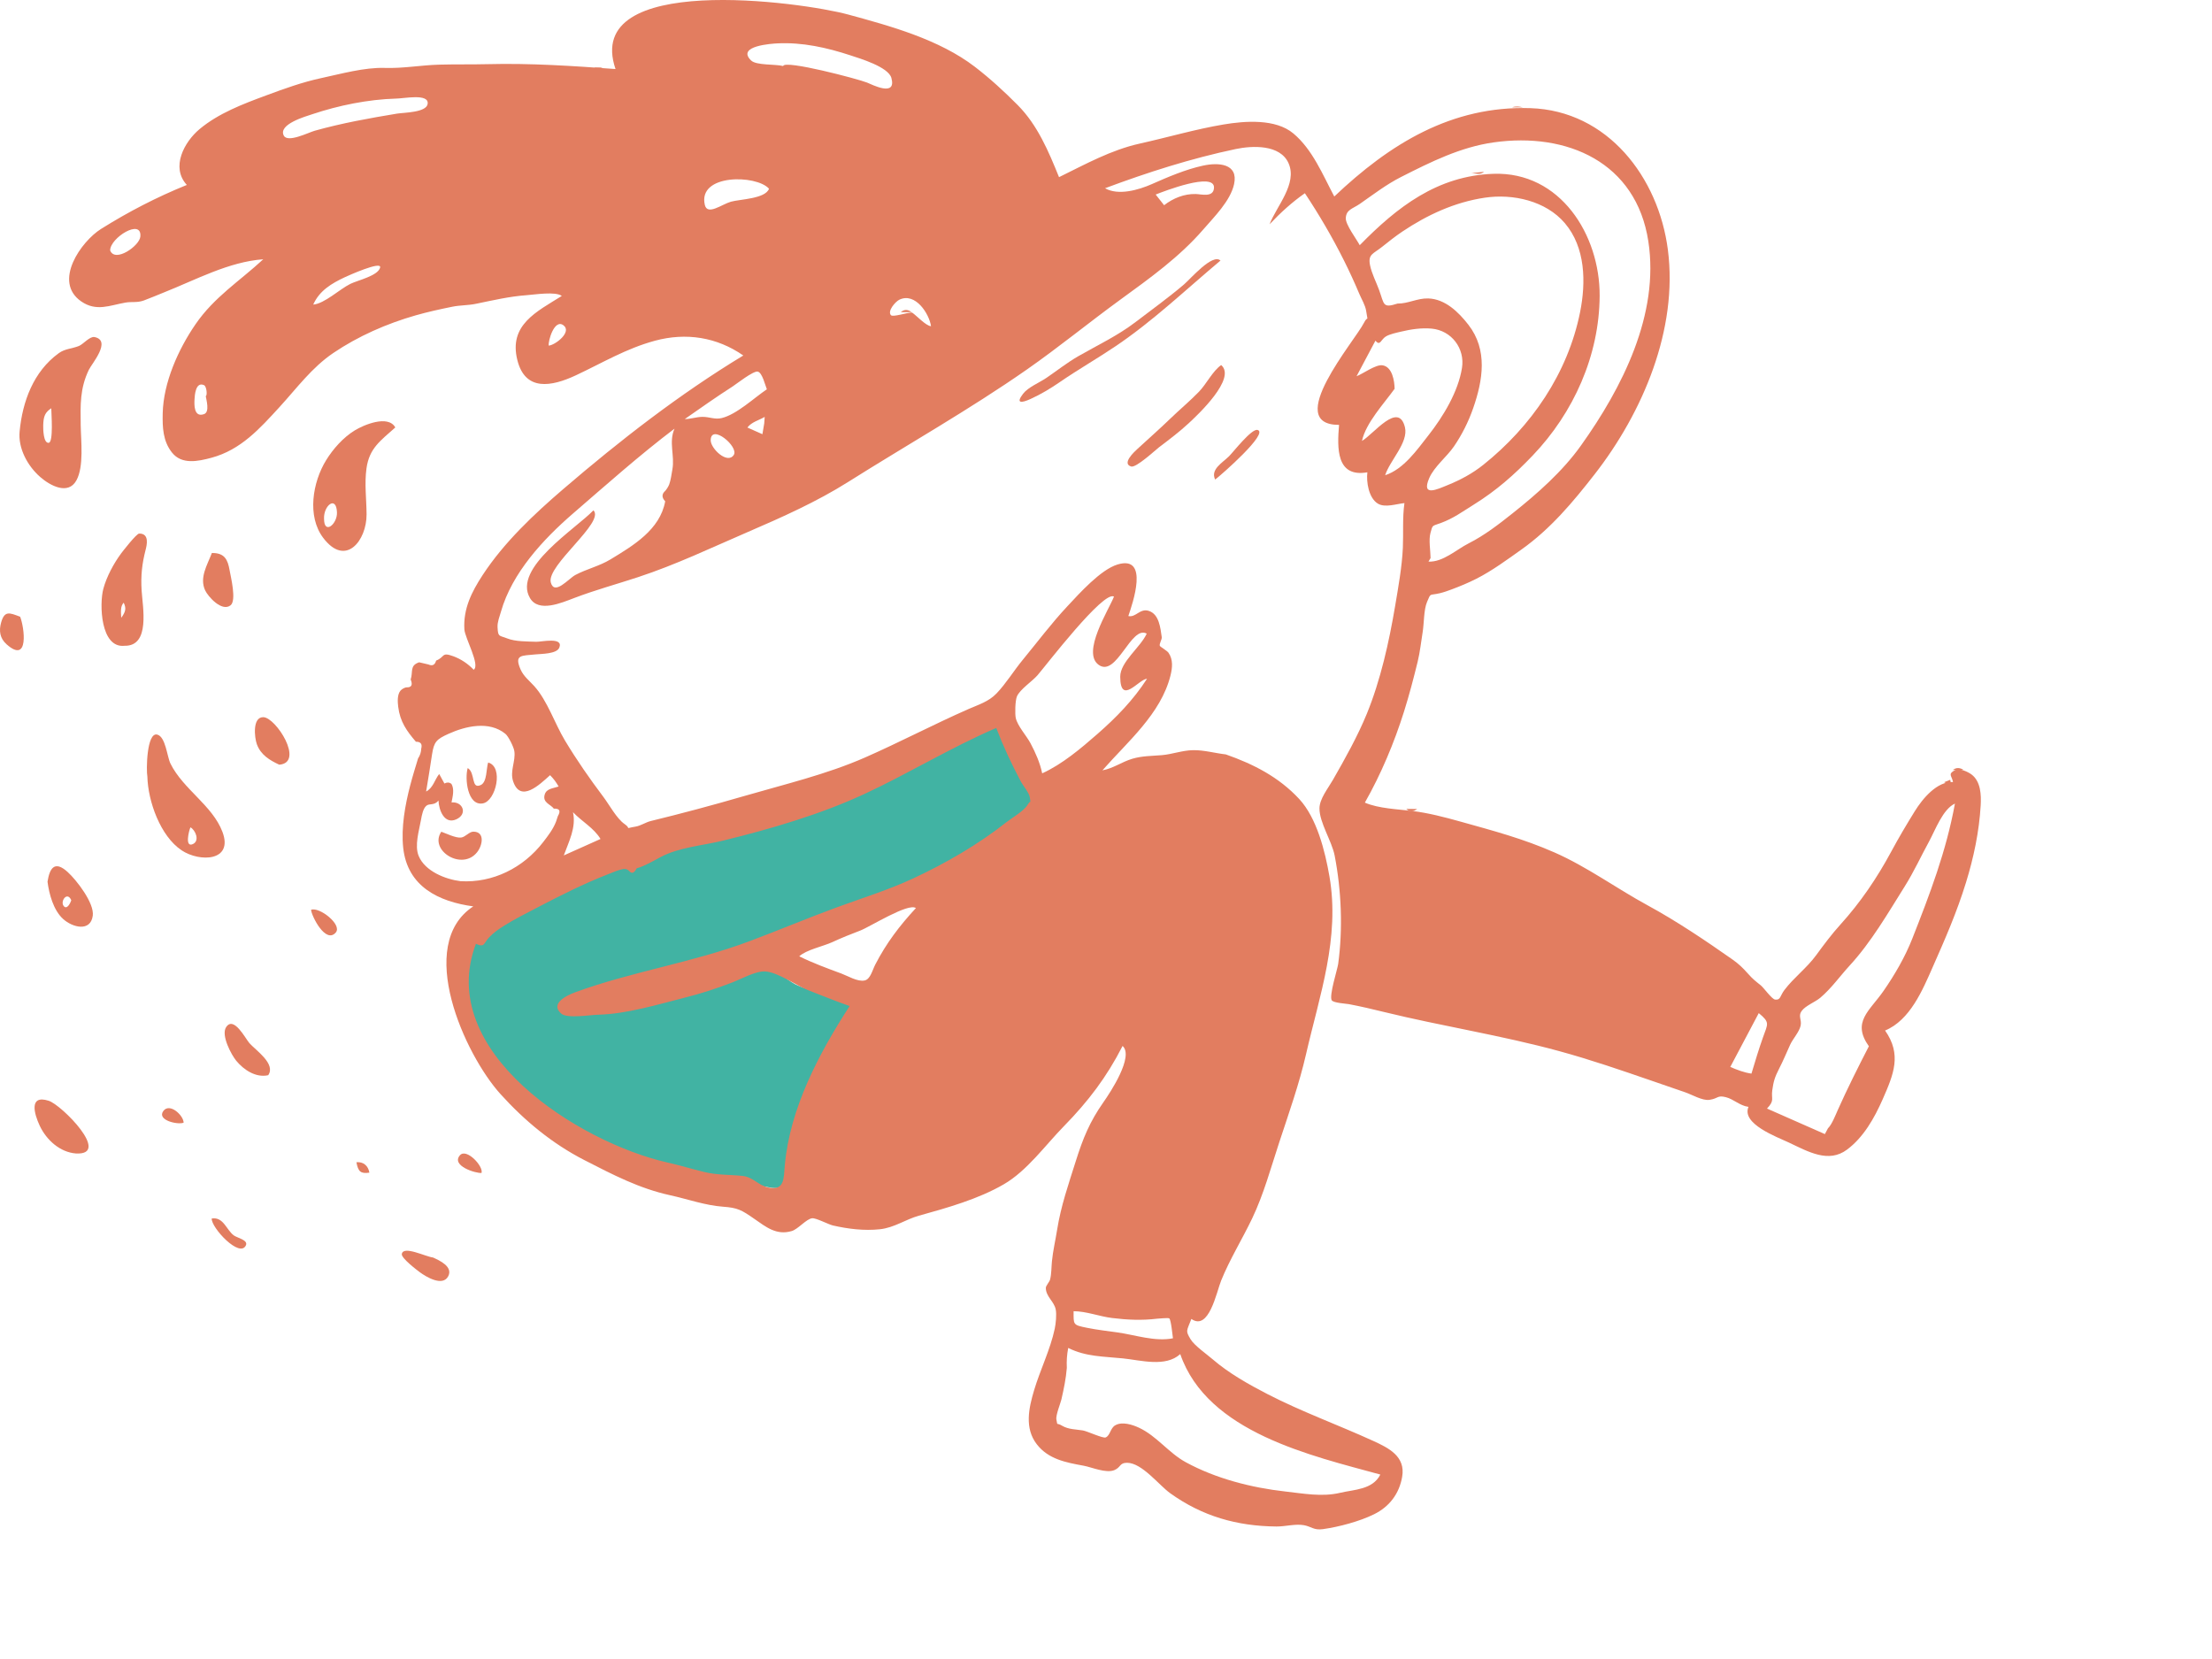
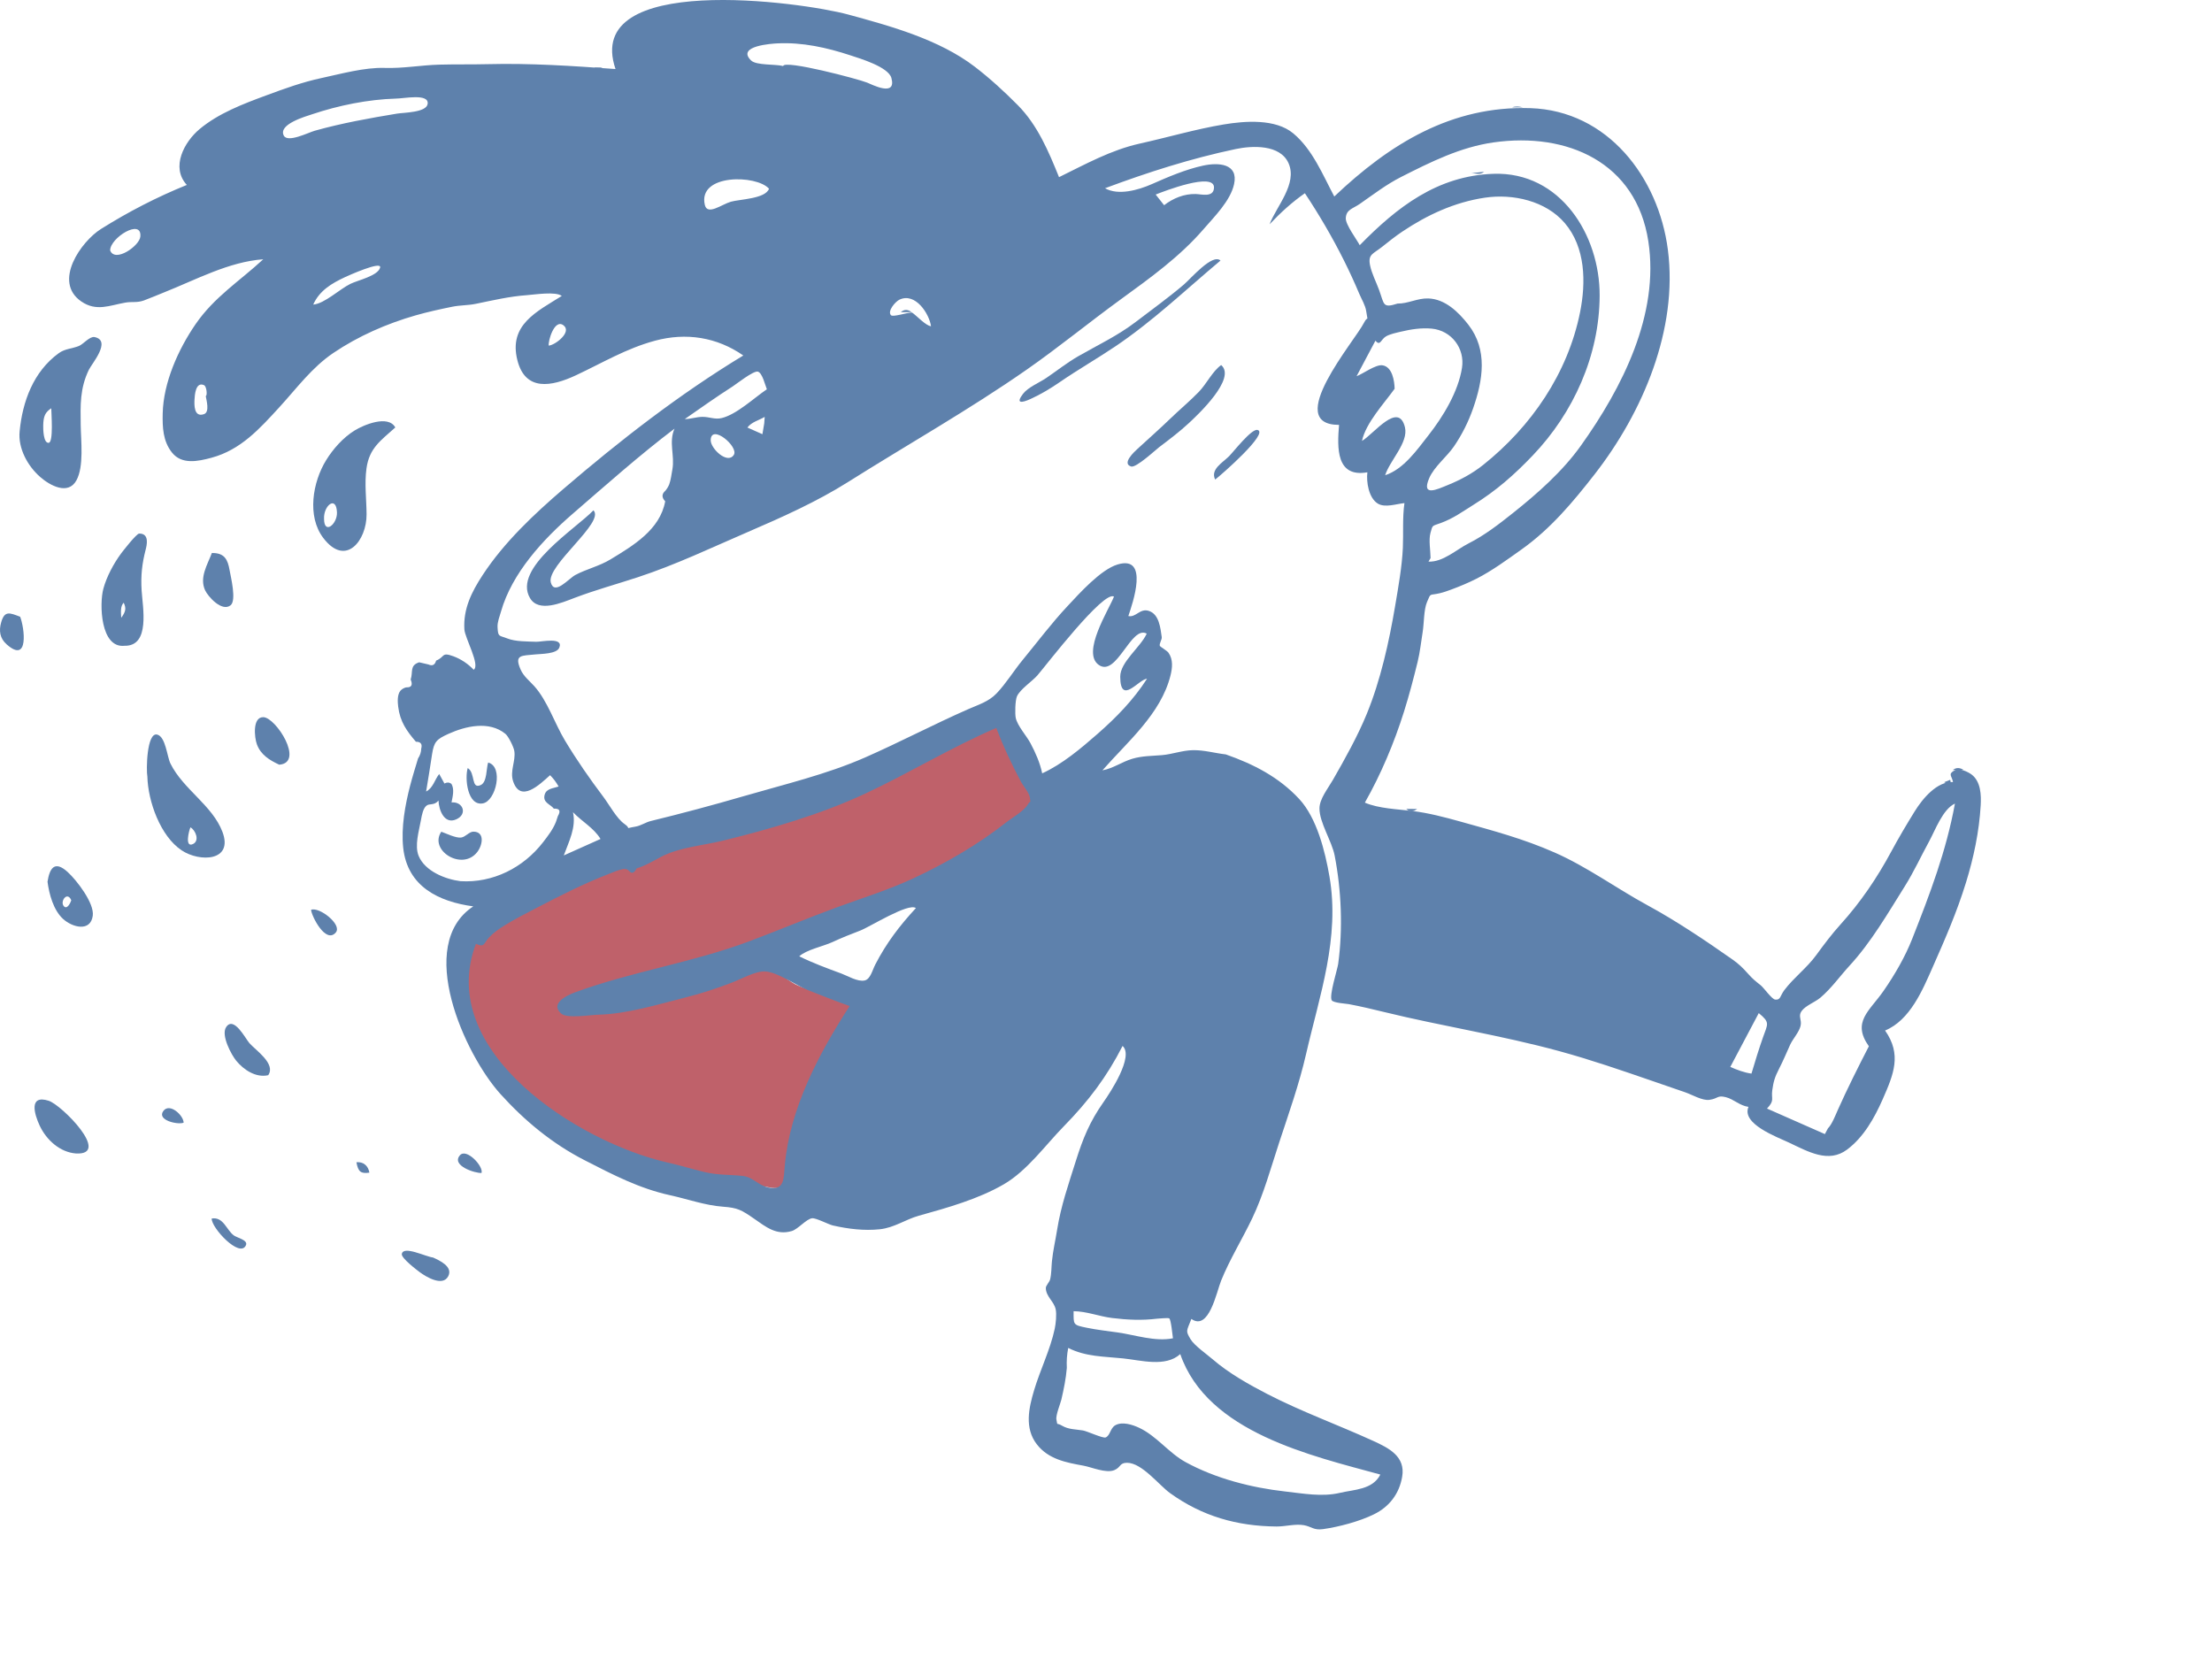
<svg xmlns="http://www.w3.org/2000/svg" viewBox="0 0 1024 768" version="1.1">
  <g stroke="none" stroke-width="1" fill="#FFFFFF00" fill-rule="evenodd">
    <g transform="translate(-54, -30)">
      <rect x="0" y="0" width="1024" height="768" />
-       <path d="M285.204,455.106 C289.873,451.924 299.42,440.534 304.422,437.902 C315.545,432.049 365.097,420.543 366.708,419.863 C369.162,418.828 385.103,415.21 394.391,412.925 C416.2,407.557 494.356,372.889 514.956,364 C517.586,370.92 539.296,401.468 535.572,404.599 C523.31,414.906 501.331,427.74 487.127,435.126 C475.639,441.1 463.471,446.044 451.187,450.08 C437.24,454.664 427.668,459.578 413.768,464.266 C400.093,468.879 416.436,483.306 423.459,486.287 C431.336,489.631 443.537,491.328 451.586,494.226 C437.415,516.251 425.514,542.982 423.133,569.365 C422.56,575.714 417.72,581.535 409.847,579.634 C405.785,578.653 368.301,573.661 362.189,572.267 C321.386,562.962 248.137,514.233 267,464.266 C271.321,466.262 281.187,457.844 285.204,455.106 Z" fill="#41b3a3" />
-       <g transform="translate(54, 30)" fill="#E27d60">
+       <path d="M285.204,455.106 C289.873,451.924 299.42,440.534 304.422,437.902 C315.545,432.049 365.097,420.543 366.708,419.863 C369.162,418.828 385.103,415.21 394.391,412.925 C416.2,407.557 494.356,372.889 514.956,364 C517.586,370.92 539.296,401.468 535.572,404.599 C523.31,414.906 501.331,427.74 487.127,435.126 C475.639,441.1 463.471,446.044 451.187,450.08 C437.24,454.664 427.668,459.578 413.768,464.266 C400.093,468.879 416.436,483.306 423.459,486.287 C431.336,489.631 443.537,491.328 451.586,494.226 C437.415,516.251 425.514,542.982 423.133,569.365 C422.56,575.714 417.72,581.535 409.847,579.634 C405.785,578.653 368.301,573.661 362.189,572.267 C321.386,562.962 248.137,514.233 267,464.266 C271.321,466.262 281.187,457.844 285.204,455.106 Z" fill="#BF616A" />
+       <g transform="translate(54, 30)" fill="#5E81AC">
        <path d="M254.031,160 C257.079,159.743 264.961,153.654 260.825,150.574 C256.653,147.467 253.655,157.88 254.031,160 M95.245,183.353 C96.042,183.212 95.694,178.852 94.44,178.295 C90.48,176.537 90.146,183.144 90.049,184.912 C89.929,187.143 89.649,193.428 94.464,191.705 C97.197,190.727 95.501,185.025 95.245,183.353 M329,203.723 C328.893,207.615 336.756,215.099 339.687,210.61 C342.153,206.838 329.202,195.975 329,203.723 M51,115.944 C53.278,121.756 64.545,113.835 64.964,109.573 C65.823,100.843 50.882,110.136 51,115.944 M144.999,141 C150.246,140.569 157.15,133.898 162.21,131.406 C165.634,129.72 174.951,127.71 175.964,123.881 C176.846,120.554 161.038,127.675 159.688,128.308 C153.487,131.213 147.896,134.525 144.999,141 M538.897,95 C543.079,91.766 548.163,89.68 553.524,89.817 C556.201,89.885 561.786,91.56 561.996,86.93 C562.338,79.402 538.694,88.583 534.999,90.06 C536.299,91.708 537.598,93.354 538.897,95 M277.999,388.387 C274.931,383.292 269.413,380.346 265.263,376 C266.784,383.137 263.355,389.485 260.999,396 C266.667,393.462 272.332,390.925 277.999,388.387 M810.805,497 C812.496,491.341 814.189,485.714 816.166,480.142 C818.378,473.902 819.478,473.363 814.183,469 C809.789,477.305 805.394,485.611 800.999,493.918 C804.128,495.248 807.393,496.542 810.805,497 M355.999,87.365 C350.181,80.807 322.913,80.395 326.287,94.869 C327.465,99.923 334.169,94.554 338.368,93.376 C342.536,92.206 354.338,92.051 355.999,87.365 M354.999,180.215 C354.294,178.541 352.886,172.5 350.796,172.024 C348.76,171.56 340.726,177.896 339.216,178.863 C331.683,183.69 324.34,188.883 316.999,194 C319.81,194 322.362,192.999 325.156,192.978 C328.476,192.949 330.857,194.313 334.094,193.535 C341.049,191.865 349.121,184.158 354.999,180.215 M362.536,30.57 C363.189,27.57 397.281,36.575 401.378,38.224 C403.61,39.121 415.128,45.108 412.653,36.085 C411.244,30.946 397.935,27.028 393.67,25.619 C382.827,22.04 371.395,19.495 359.85,20.085 C357.608,20.199 340.629,21.179 347.719,28.003 C350.162,30.354 358.919,29.613 362.536,30.57 M369.999,442.713 C376.351,445.838 382.836,448.228 389.475,450.672 C392.424,451.757 397.019,454.6 400.272,453.886 C402.937,453.3 403.791,449.242 405.191,446.526 C410.309,436.588 416.421,428.571 423.999,420.377 C420.481,417.811 402.618,429.131 398.198,430.802 C393.773,432.475 389.599,434.16 385.268,436.159 C381.191,438.041 373.146,439.724 369.999,442.713 M482.463,358 C491.72,353.811 500.494,346.383 508.086,339.732 C516.803,332.096 524.618,324.093 530.999,314.211 C527.159,314.407 518.681,326.759 518.586,313.311 C518.537,306.451 527.938,299.694 530.856,293.331 C523.598,289.233 516.945,313.719 508.617,307.784 C500.594,302.065 513.253,282.402 515.692,276.198 C510.986,273.067 484.174,308.113 480.293,312.597 C477.866,315.404 472.126,319.141 470.756,322.415 C469.94,324.365 469.823,330.55 470.218,332.343 C471.039,336.092 475.198,340.582 477.05,344.073 C479.394,348.493 481.435,353.086 482.463,358 M865.155,484.352 C857.15,473.053 865.418,468.125 871.928,458.747 C877.134,451.245 881.923,442.976 885.223,434.598 C893.476,413.645 900.923,394.165 904.999,372 C899.39,374.561 895.883,384.306 893.077,389.441 C889.303,396.345 885.984,403.591 881.79,410.28 C873.942,422.796 866.237,436.148 856.254,446.997 C851.731,451.914 847.902,457.445 842.683,461.875 C840.299,463.899 835.738,465.56 833.981,468.091 C832.323,470.48 834.178,472.007 833.548,474.861 C832.902,477.789 829.94,480.911 828.669,483.73 C827,487.433 825.445,491.145 823.582,494.766 C821.55,498.715 820.995,500.78 820.447,504.639 C819.848,508.859 821.684,509.297 817.999,513.185 C824.677,516.13 831.355,519.074 838.032,522.018 C840.285,523.013 842.539,524.006 844.793,525 C845.268,524.109 845.743,523.219 846.218,522.329 C848.053,520.546 849.741,516.151 850.79,513.796 C855.178,503.972 860.133,494.109 865.155,484.352 M220.32,436.919 C201.359,486.838 267.988,528.87 309.003,538.166 C314.684,539.453 320.228,541.138 325.883,542.521 C332.049,544.028 337.524,543.728 343.679,544.359 C348.575,544.86 350.909,548.644 355.523,549.686 C363.233,551.428 362.762,545.633 363.314,539.425 C365.655,513.1 379.09,487.701 393.309,465.735 C386.814,463.411 380.378,460.875 373.966,458.331 C368.479,456.153 360.078,450.031 354.179,449.707 C349.817,449.469 343.169,453.194 338.932,454.829 C331.876,457.552 324.799,459.871 317.445,461.728 C304.585,464.975 290.275,469.401 276.968,469.736 C273.131,469.833 262.607,471.62 259.847,469.249 C254.583,464.728 261.889,460.96 266.296,459.346 C292.561,449.728 320.448,445.639 346.787,435.778 C360.341,430.703 373.755,425.036 387.394,420.036 C399.151,415.727 411.465,411.912 422.827,406.611 C437.832,399.613 452.901,390.895 465.894,380.624 C468.495,378.569 473.944,375.516 475.726,372.538 C477.296,369.916 477.1,372.531 476.774,369.352 C476.54,367.069 473.746,363.974 472.597,361.817 C468.315,353.774 464.445,345.512 461.192,337 C440.466,345.89 420.748,357.99 400.327,367.49 C379.773,377.053 356.588,383.799 334.599,389.179 C325.24,391.469 314.481,392.193 305.898,396.718 C302.251,398.64 298.646,400.864 294.74,401.976 C293.586,404.189 292.451,404.623 291.332,403.277 C290.631,402.49 289.725,402.158 288.613,402.28 C286.224,402.684 283.787,403.813 281.553,404.68 C270.244,409.064 259.415,414.554 248.679,420.156 C243.59,422.809 238.37,425.423 233.5,428.454 C230.89,430.079 228.551,431.717 226.415,433.948 C223.854,436.623 224.464,438.822 220.32,436.919 M646.979,140.53 C651.771,140.608 656.138,138.012 661.135,138.157 C668.992,138.384 675.212,144.476 679.772,150.351 C688.796,161.975 686.495,175.998 681.962,189.007 C679.793,195.224 676.815,201.192 673.095,206.634 C669.801,211.452 663.912,216.009 661.613,221.373 C657.822,230.22 665.471,226.458 670.155,224.569 C676.043,222.191 681.564,219.236 686.562,215.255 C708.839,197.513 725.785,172.852 731.462,144.53 C734.231,130.712 734.018,114.558 724.392,103.28 C715.592,92.967 700.401,89.598 687.415,91.51 C673.378,93.578 660.656,99.524 649.226,107.177 C645.906,109.401 642.866,111.829 639.749,114.316 C635.659,117.579 633.208,117.664 634.232,122.778 C634.992,126.58 637.062,130.52 638.396,134.168 C640.894,141.001 639.983,142.769 646.979,140.53 M662.256,258.331 L661.286,259.988 C667.97,260.306 674.195,254.41 679.89,251.532 C687.288,247.791 693.857,242.688 700.34,237.535 C711.772,228.446 723.354,218.203 731.863,206.271 C750.94,179.524 768.268,145.613 763.062,111.701 C757.452,75.152 725.484,61.083 691.421,65.921 C676.07,68.101 662.365,74.955 648.627,81.913 C641.702,85.42 635.858,89.971 629.514,94.375 C626.222,96.662 623.218,96.959 623.003,100.957 C622.841,103.97 628.05,110.784 629.458,113.514 C646.707,95.918 665.296,81.361 691.345,80.461 C722.335,79.391 740.66,108.775 740.524,136.913 C740.391,164.508 728.489,191.052 709.516,210.884 C700.894,219.897 692.673,227.129 682.085,233.707 C676.807,236.986 672.914,239.93 667.013,242.107 C662.839,243.648 663.274,242.836 662.209,246.7 C661.304,249.979 662.228,254.926 662.256,258.331 M493.865,633.241 C493.462,638.214 492.451,643.11 491.326,647.96 C490.922,649.702 488.647,655.201 489.046,657.159 C489.705,660.396 488.828,658.315 491.664,660.003 C494.622,661.766 498.066,661.66 501.305,662.195 C503.304,662.526 510.629,665.973 511.861,665.429 C514.015,664.477 513.947,661.121 516.31,659.791 C519.53,657.977 524.275,659.531 527.312,660.95 C535.433,664.737 541.012,672.578 548.869,676.871 C562.823,684.491 579.381,688.71 594.948,690.451 C603.382,691.394 612.012,693.049 620.341,691.073 C626.903,689.516 635.432,689.659 638.999,682.618 C607.298,673.9 558.912,663.231 546.378,626.851 C539.564,633.029 528.177,629.702 519.943,628.849 C510.884,627.911 502.789,628.129 494.504,624 C493.898,627.246 493.713,629.94 493.865,633.241 M213.184,407.923 C228.107,408.824 242.255,401.762 251.438,389.847 C253.699,386.912 256.017,383.917 257.374,380.44 C257.669,379.559 257.962,378.677 258.256,377.796 C259.681,375.363 259.057,374.215 256.386,374.352 C254.881,372.288 251.065,371.594 252.151,367.853 C252.968,365.031 255.985,364.985 258.607,364.097 C257.301,361.903 256.52,360.802 254.651,358.851 C249.794,363.22 240.979,371.796 237.566,361.758 C235.926,356.939 238.812,352.333 238.097,347.685 C237.803,345.762 235.366,340.851 233.953,339.702 C226.43,333.577 215.595,336.112 207.613,339.717 C202.112,342.202 200.928,343.368 200.031,349.064 C199.12,354.856 198.274,360.646 197.263,366.421 C200.564,364.701 201.165,360.985 203.318,358.309 C204.124,359.777 204.931,361.247 205.74,362.715 C206.876,362.078 207.937,362.111 208.921,362.817 C210.514,365.266 209.512,368.898 209.022,371.465 C214.334,370.97 216.579,376.896 211.224,379.296 C205.677,381.782 203.175,375.004 202.987,370.614 C200.917,373.086 198.791,371.763 197.348,373.033 C195.907,374.303 195.339,376.95 194.826,379.849 C193.983,384.612 191.826,391.484 193.822,396.262 C196.785,403.359 206.232,407.052 213.184,407.923 M645.61,179.975 C640.673,186.842 632.254,195.831 630.493,204.127 C635.932,200.936 647.431,185.579 650.393,197.812 C652.094,204.834 643.372,213.201 641.229,220 C649.806,217.178 655.915,208.34 661.267,201.519 C668.091,192.822 675.058,181.358 676.8,170.299 C678.209,161.35 672.001,153.009 662.777,152.132 C658.065,151.684 653.145,152.432 648.593,153.525 C646.517,154.022 643.421,154.64 641.568,155.752 C639.242,157.149 638.924,160.419 636.732,157.699 C633.821,163.186 630.91,168.673 627.999,174.158 C630.896,173.107 636.808,168.645 639.974,169.106 C644.598,169.781 645.548,176.497 645.61,179.975 M183.28,45.644 C170.335,46.026 156.804,48.783 144.549,52.88 C141.506,53.899 128.667,57.521 131.371,62.772 C133.158,66.243 142.793,61.338 145.706,60.52 C158.19,57.015 171.044,54.703 183.831,52.593 C186.927,52.082 197.43,52.133 197.972,48.074 C198.636,43.122 186.936,45.639 183.28,45.644 M535.593,610.466 C528.576,611.323 521.839,611.003 514.816,610.143 C508.905,609.42 502.886,607 497.005,607 C497.005,613.295 496.578,613.335 503.22,614.682 C507.856,615.623 512.558,616.151 517.243,616.807 C525.492,617.96 534.649,621.198 542.999,619.534 C542.797,618.441 542.157,611.064 541.292,610.334 C540.805,609.925 536.301,610.473 535.593,610.466 M422.19,144.677 C424.152,145.927 428.662,150.912 430.999,151 C430.165,145.229 423.726,135.181 416.332,138.747 C414.52,139.622 410.714,143.976 412.436,145.897 C413.355,146.924 419.786,144.684 422.19,144.677 M353.781,196.017 C353.852,195.011 353.925,194.005 353.999,193 C351.286,194.595 347.927,195.35 345.999,197.92 C348.314,198.946 350.627,199.973 352.943,201 C353.222,199.339 353.502,197.678 353.781,196.017 M567.457,349.235 C580.276,353.724 592.028,359.72 601.463,369.897 C609.62,378.698 613.453,394.204 615.444,405.74 C620.37,434.286 610.864,460.745 604.596,488.053 C601.416,501.906 596.669,515.237 592.224,528.732 C588.343,540.516 585.015,552.856 579.658,564.062 C575.116,573.563 569.313,582.93 565.317,592.786 C563.167,598.09 559.682,616.292 551.52,610.576 C549.293,616.399 548.752,615.903 551.132,619.948 C552.856,622.876 558.701,626.942 561.46,629.326 C568.81,635.682 578.12,640.92 586.743,645.37 C602.537,653.522 619.467,659.62 635.732,667.051 C642.923,670.339 650.721,674.222 649.107,683.629 C647.755,691.515 643.193,697.495 636.075,701.003 C629.394,704.298 619.837,706.842 612.486,707.875 C608.125,708.489 607.125,706.674 603.569,706.046 C599.612,705.349 594.994,706.698 590.911,706.663 C572.585,706.503 556.54,701.892 541.73,691.265 C536.438,687.467 528.648,677.165 521.722,677.166 C518.182,677.166 518.929,679.317 515.815,680.579 C511.972,682.135 505.35,679.197 501.572,678.507 C493.523,677.038 485.338,675.546 479.978,668.613 C474.183,661.121 476.243,651.84 478.733,643.52 C481.54,634.141 486.263,624.626 488.27,615.105 C488.759,612.789 489.209,608.472 488.713,606.116 C487.941,602.46 484.25,600.279 484.139,596.32 C484.105,595.116 485.828,593.528 486.13,592.285 C486.795,589.555 486.692,586.723 486.966,583.945 C487.455,578.989 488.585,574.241 489.365,569.343 C491.137,558.198 494.632,548.256 498.015,537.518 C501.297,527.096 504.421,519.34 510.767,510.316 C514.052,505.643 525.042,488.992 519.675,484.2 C512.33,498.628 503.741,509.88 492.5,521.366 C483.902,530.152 475.496,541.962 464.735,548.219 C452.904,555.099 438.446,559.146 425.381,562.784 C419.167,564.513 414.011,568.349 407.312,569.059 C400.052,569.827 392.662,568.921 385.552,567.302 C383.551,566.847 377.778,563.771 375.967,563.967 C373.299,564.257 369.461,569.013 366.533,569.886 C359.406,572.012 354.539,567.951 349.133,564.198 C343.266,560.124 341.491,559.112 334.721,558.621 C326.429,558.022 318.365,555.099 310.209,553.309 C295.869,550.163 283.68,543.787 270.646,537.112 C255.705,529.463 242.925,518.914 231.663,506.452 C215.108,488.131 192.052,437.364 219.096,419.589 C203.175,417.427 188.594,410.475 186.653,392.455 C185.639,383.026 187.548,372.581 189.919,363.492 C191.001,359.342 192.291,355.218 193.527,351.111 C194.458,349.724 194.951,348.207 195.002,346.557 C195.573,344.42 194.75,343.355 192.531,343.365 C188.338,338.462 185.185,334.134 184.338,327.172 C184.071,324.966 183.832,321.584 185.402,319.708 C186.128,318.954 187.005,318.45 188.028,318.197 C190.486,318.338 191.18,317.127 190.112,314.566 C191.305,310.938 189.535,308.111 194.032,306.597 C195.473,306.903 196.908,307.239 198.337,307.602 C200.161,308.433 201.347,307.831 201.899,305.8 C206.135,304.142 204.181,301.691 209.937,303.824 C213.42,305.115 216.734,307.338 219.271,310.046 C222.453,308.003 215.216,295.378 214.975,291.35 C214.402,281.855 218.328,274.005 223.435,266.206 C233.362,251.05 247.218,238.018 260.882,226.292 C287.054,203.836 314.549,182.458 344.101,164.567 C331.91,156.1 317.667,153.805 303.161,157.74 C289.788,161.368 278.948,167.957 266.638,173.72 C255.234,179.057 243.129,181.25 239.493,166.685 C235.419,150.37 248.417,144.313 260.076,136.997 C257.165,134.826 247.581,136.378 243.956,136.635 C235.882,137.206 228.16,139.029 220.314,140.641 C216.551,141.413 213.094,141.239 209.366,141.996 C203.824,143.121 198.037,144.381 192.43,145.984 C179.09,149.799 165.849,155.589 154.322,163.391 C144.359,170.131 137.447,179.648 129.42,188.413 C120.266,198.407 111.494,208.241 97.923,211.899 C91.568,213.613 84.113,215.168 79.608,209.492 C75.416,204.214 75.182,197.853 75.32,191.4 C75.623,177.145 82.509,161.742 90.519,150.094 C99.214,137.45 110.86,130.209 121.863,120.032 C105.959,121.169 90.589,129.552 75.963,135.347 C72.885,136.567 69.778,137.938 66.683,139.066 C63.383,140.27 61.197,139.533 58.035,140.084 C50.82,141.343 44.622,144.384 37.603,139.536 C24.325,130.365 37.628,111.708 46.771,105.983 C59.505,98.01 72.46,91.297 86.489,85.61 C78.894,77.372 85.38,65.616 92.381,59.771 C101.238,52.376 112.517,48.139 123.19,44.18 C131.63,41.049 139.92,38.043 148.688,36.159 C157.906,34.179 168.684,31.153 178.037,31.444 C186.809,31.716 194.587,30.17 203.471,29.923 C210.863,29.718 218.272,29.895 225.663,29.704 C245.549,29.19 265.508,30.531 284.943,31.962 C269.545,-13.067 370.972,0.839 392.611,6.72 C412.276,12.066 434.808,18.267 451.326,30.951 C458.324,36.323 464.97,42.431 471.179,48.698 C480.339,57.946 485.41,70.056 490.255,82.009 C502.545,75.989 514.295,69.428 527.742,66.443 C540.537,63.604 553.644,59.755 566.514,57.61 C576.299,55.978 590.502,54.872 598.737,61.781 C607.681,69.285 612.341,80.964 617.68,90.965 C643.32,66.636 671.919,48.887 708.476,50.067 C744.248,51.223 767.771,82.114 772.108,115.588 C776.885,152.474 760.454,191.016 738.182,219.58 C728.195,232.39 717.861,244.762 704.419,254.319 C697.753,259.056 690.721,264.246 683.412,267.945 C679.767,269.789 675.782,271.455 671.956,272.874 C670.229,273.515 668.451,274.157 666.655,274.592 C661.527,275.836 662.523,274.175 660.616,278.664 C659.069,282.309 659.259,288.58 658.596,292.58 C657.839,297.152 657.389,301.787 656.284,306.297 C654.368,314.114 652.374,321.739 649.975,329.373 C645.433,343.82 639.322,358.381 631.835,371.559 C638.184,374.317 647.075,374.595 653.86,375.431 C661.203,376.334 668.557,378.234 676.185,380.367 C691.469,384.64 705.127,388.248 719.661,394.646 C734.75,401.288 748.198,411.206 762.727,419.1 C776.087,426.359 789.592,435.451 802,444.165 C804.952,446.238 806.78,448.04 809.13,450.666 C811.534,453.348 812.299,453.873 815.172,456.197 C816.468,457.244 820.235,462.529 821.714,462.723 C824.363,463.074 823.956,461.097 826.035,458.337 C830.377,452.575 836.433,448.111 840.744,442.203 C844.34,437.276 848.091,432.288 851.934,428.051 C861.236,417.799 868.943,406.435 875.556,394.145 C878.998,387.746 882.622,381.657 886.36,375.618 C890.081,369.606 896.696,361.671 904.107,362.026 C903.511,358.965 901.618,358.455 904.885,356.583 C906.989,355.377 911.085,357.321 912.707,358.545 C916.999,361.789 917.189,368.081 916.919,372.808 C916.221,384.989 913.673,397.013 910.12,408.531 C905.85,422.377 900.498,434.592 894.657,447.807 C890.007,458.334 884.233,472.255 872.662,477.059 C880.433,488.155 876.701,497.196 871.507,508.976 C867.711,517.588 862.697,526.486 855.06,532.185 C846.452,538.609 837.115,533.159 828.111,528.913 C822.674,526.348 806.045,520.295 809.427,512.402 C805.273,511.848 802.66,508.83 798.879,507.902 C794.876,506.919 795.564,508.544 791.329,509.154 C788.081,509.621 783.224,506.713 780.167,505.672 C775.059,503.935 769.967,502.153 764.867,500.397 C750.512,495.452 736.399,490.584 721.902,486.623 C694.929,479.253 667.623,475.072 640.745,468.491 C635.357,467.172 630,465.899 624.39,464.842 C623.232,464.624 617.221,464.289 616.491,463.049 C615.212,460.876 619.144,448.716 619.481,446.238 C621.697,429.97 620.973,412.162 617.852,396.079 C616.556,389.393 610.767,380.736 610.817,374.21 C610.852,369.832 614.731,365.052 617.009,361.086 C622.643,351.281 628.546,340.687 632.72,330.483 C639.109,314.873 643.023,297.253 645.846,280.535 C647.315,271.819 649.026,262.371 649.426,253.554 C649.732,246.833 649.18,239.784 650.156,232.901 C646.436,233.254 641.173,235.181 637.823,233.118 C633.592,230.515 632.456,223.082 632.996,218.643 C618.51,221.172 618.991,207.434 619.888,196.691 C593.707,196.691 627.236,157.787 631.425,149.433 C633.35,145.592 633.293,149.906 632.443,143.966 C632.07,141.355 630.285,138.461 629.275,136.06 C627.075,130.819 624.696,125.658 622.155,120.573 C616.787,109.833 610.706,99.456 604.069,89.45 C598.095,93.613 592.71,98.541 587.721,103.828 C590.921,95.458 600.7,85.089 596.517,75.585 C592.641,66.775 579.694,67.386 572.048,68.997 C551.271,73.377 531.345,79.757 511.552,87.144 C517.683,90.66 527.07,87.944 533.162,85.256 C540.705,81.926 548.817,78.433 556.947,76.669 C564.037,75.131 573.349,75.656 571.3,85.206 C569.639,92.944 562.071,100.396 557.077,106.182 C546.074,118.929 532.277,128.797 518.725,138.657 C504.157,149.256 490.12,160.772 475.368,171.064 C448.701,189.67 420.028,205.84 392.476,223.207 C378.159,232.231 361.936,239.493 346.409,246.181 C329.329,253.538 312.953,261.415 295.233,267.226 C285.392,270.454 275.638,273.11 265.968,276.783 C259.907,279.084 249.352,283.695 245.347,276.862 C237.214,262.984 266.647,244.733 274.713,236.248 C280.277,241.652 252.838,261.789 254.986,269.657 C256.673,275.84 263.2,267.856 266.352,266.171 C271.445,263.447 277.477,262.078 282.596,258.97 C293.095,252.596 305.543,245.245 307.94,232.068 C306.272,230.308 306.293,228.683 308.003,227.193 C308.764,226.288 309.368,225.294 309.813,224.21 C310.56,222.139 310.86,219.546 311.26,217.35 C312.442,210.861 309.475,204.785 312.248,198.434 C296.067,210.694 280.514,224.543 265.154,237.815 C251.377,249.72 237.001,265.309 231.938,283.073 C231.29,285.349 230.212,287.931 230.33,290.333 C230.56,295.049 231.031,294.032 234.83,295.548 C238.63,297.065 244.163,296.934 248.249,297.095 C250.578,297.185 260.98,294.719 258.912,299.83 C257.72,302.777 250.509,302.666 247.927,302.938 C241.447,303.622 237.933,302.92 241.003,309.944 C242.379,313.092 245.167,315.225 247.354,317.661 C253.441,324.44 256.747,334.837 261.535,342.801 C266.99,351.874 272.987,360.502 279.358,368.952 C281.987,372.438 285.501,378.991 289.146,381.479 C292.549,383.802 288.545,383.61 294.198,382.666 C296.662,382.256 298.895,380.653 301.252,380.079 C315.345,376.646 329.831,372.776 344.405,368.538 C363.047,363.118 382.61,358.495 400.396,350.689 C416.329,343.694 432.144,335.367 448.244,328.283 C452.946,326.216 457.642,324.845 461.296,321.04 C465.707,316.448 469.359,310.436 473.427,305.5 C480.346,297.103 486.723,288.563 494.17,280.606 C499.714,274.685 509.538,263.679 517.359,261.315 C532.22,256.826 524.265,279.461 522.344,285.182 C525.838,285.975 527.674,281.494 531.774,282.783 C536.683,284.327 537.191,290.855 537.805,294.946 C537.968,296.036 536.493,298.073 536.941,299.045 C537.094,299.376 540.297,301.27 540.915,302.148 C543.158,305.337 542.717,309.215 541.867,312.654 C537.469,330.469 521.838,343.477 510.341,356.618 C515.484,355.645 519.297,352.714 524.152,351.261 C528.709,349.898 533.29,349.969 537.883,349.578 C542.692,349.169 547.311,347.369 552.231,347.278 C557.394,347.182 562.337,348.652 567.457,349.235" />
        <path d="M23.737,189 C20.902,190.853 20.102,192.671 20.005,196.946 C19.965,198.699 20.086,205.24 22.537,204.993 C24.836,204.762 23.737,191.249 23.737,189 M9.092,199.653 C10.413,185.952 15.425,172.021 27.217,163.484 C30.133,161.373 33.432,161.448 36.628,160.116 C38.549,159.316 41.584,155.596 43.765,156.036 C51.792,157.66 42.518,168.326 41.16,171.132 C36.951,179.825 37.235,187.463 37.361,196.841 C37.457,203.968 38.938,215.983 35.345,222.434 C31.514,229.303 23.207,224.842 18.57,220.777 C12.718,215.644 8.298,207.471 9.092,199.653" />
        <path d="M150.01,240.142 C150.01,247.787 156.215,242.611 155.994,237.173 C155.669,229.167 149.72,234.097 150.01,240.142 M182.999,197.876 C176.208,203.984 170.969,207.411 169.66,216.803 C168.669,223.917 169.654,230.963 169.696,238.129 C169.767,250.141 160.067,262.769 149.629,249 C142.015,238.957 144.746,223.165 150.955,213.071 C154.213,207.776 158.864,202.537 164.237,199.237 C168.278,196.753 179.646,191.866 182.999,197.876" />
        <path d="M88.151,383 C87.364,384.863 85.515,392.469 89.287,390.749 C92.616,389.229 90.459,384.187 88.151,383 M68.224,359.517 C67.642,356.657 67.879,338.727 72.818,340.072 C76.697,341.126 77.338,350.304 78.918,353.498 C84.803,365.393 98.31,372.8 102.968,385.077 C108.167,398.787 92.448,399.213 84.107,393.661 C74.231,387.087 68.517,370.99 68.224,359.517" />
        <path d="M56.117,286 C58.26,283.106 58.477,281.56 57.255,279 C55.693,280.699 55.97,283.127 56.117,286 M57.668,298.945 C46.494,300.196 45.935,279.605 47.848,272.535 C49.372,266.904 52.648,260.854 56.021,256.266 C56.702,255.34 63.162,247.021 64.428,247.001 C69.288,246.924 67.953,252.415 67.428,254.459 C65.777,260.899 65.123,266.281 65.567,273.421 C66.044,281.061 69.662,299.199 57.668,298.945" />
        <path d="M565,120.618 C549.023,134.017 533.855,148.523 516.482,160.243 C507.981,165.979 499.094,171.053 490.611,176.882 C486.291,179.851 481.883,182.509 477.09,184.691 C472.856,186.619 470.088,186.87 473.601,182.294 C475.949,179.237 481.212,177.107 484.411,174.934 C489.333,171.587 493.982,167.875 499.16,164.906 C508.288,159.669 517.361,155.441 525.775,149.019 C533.244,143.32 540.949,137.756 548.077,131.699 C551.134,129.102 561.269,117.178 565,120.618" />
        <path d="M565.323,169 C572.508,175.146 554.531,191.984 550.431,195.8 C546.108,199.825 541.347,203.415 536.645,206.98 C534.99,208.236 525.96,216.639 523.668,215.961 C519.146,214.622 525.083,209.17 526.627,207.749 C531.62,203.145 536.72,198.677 541.602,193.949 C546.005,189.689 550.773,185.744 555.031,181.346 C558.48,177.783 561.378,171.746 565.323,169" />
        <path d="M32.999,416.756 C31.123,412.409 27.764,417.235 29.467,419.406 C31.078,421.461 32.759,417.591 32.999,416.756 M21.999,408.172 C23.005,401.78 25.329,398.228 31.326,403.684 C35.446,407.433 43.734,418.094 42.947,423.906 C41.915,431.529 33.519,429.366 29.166,425.38 C24.705,421.294 22.735,413.84 21.999,408.172" />
        <path d="M35.14,533.975 C27.794,533.416 21.527,527.776 18.408,521.167 C15.783,515.609 13.299,506.65 22.52,509.571 C28.53,511.476 51.697,534.871 35.14,533.975" />
        <path d="M124.164,497.74 C118.487,499.033 112.872,495.294 109.381,491.078 C107.209,488.452 102.154,479.247 104.701,475.458 C108.251,470.173 113.611,480.796 115.46,482.899 C118.36,486.192 127.844,492.49 124.164,497.74" />
        <path d="M129.277,354 C124.827,351.935 120.696,349.449 118.906,344.517 C117.768,341.376 116.812,331.957 121.866,332 C127.712,332.052 141.098,353.057 129.277,354" />
        <path d="M98.079,256.003 C104.037,255.895 105.448,259.181 106.276,263.902 C106.839,267.106 109.568,277.983 106.734,280.211 C102.684,283.395 96.241,276.1 94.939,273.236 C92.255,267.34 95.966,261.541 98.079,256.003" />
        <path d="M200.458,582.138 C203.359,583.458 209.959,586.385 207.437,590.927 C204.8,595.677 197.229,591.061 194.401,588.985 C193.217,588.116 185.695,582.428 186.01,580.521 C186.673,576.467 197.042,581.757 200.458,582.138" />
        <path d="M9.326,285.508 C11.309,290.472 13.54,307.526 3.101,298.317 C-0.085,295.506 -0.565,291.996 0.532,288.137 C2.119,282.545 4.429,283.654 9.326,285.508" />
        <path d="M562.538,222 C560.226,217.277 565.933,214.231 568.983,211.187 C570.974,209.199 579.347,198.416 582.092,199.025 C587.739,200.278 565.314,219.894 562.538,222" />
        <path d="M98.004,564.086 C103.451,563.212 104.722,569.262 108.231,571.899 C109.736,573.031 114.902,574.025 113.863,576.427 C111.133,582.733 97.737,568.326 98.004,564.086" />
        <path d="M144,421.192 C147.744,419.625 158.55,428.043 155.447,431.68 C150.809,437.121 144.264,424.169 144,421.192" />
        <path d="M222.917,542.986 C220.188,543.257 208.671,539.637 212.938,534.79 C215.934,531.385 223.896,539.904 222.917,542.986" />
        <path d="M85,519.728 C82.291,520.811 72.519,518.583 75.591,514.339 C78.518,510.299 85.004,516.374 85,519.728" />
        <path d="M165,538.037 C168.168,537.708 170.456,539.618 171,542.852 C167.038,543.417 165.816,542.475 165,538.037" />
        <path d="M577,68.49 C578.338,68.496 579.674,68.504 581,68.51 C579.66,68.502 578.331,68.496 577,68.49" />
        <path d="M556,346.996 C553.999,346.998 551.999,347.002 550,347.004 C552.001,347 554.001,346.998 556,346.996" />
        <path d="M283.139,21 C283.047,23.002 282.955,25.005 282.861,27 C282.951,24.996 283.045,22.997 283.139,21" />
        <path d="M902.806,361 C903.444,363.225 902.51,363.594 900,362.106 C900.934,361.737 901.87,361.369 902.806,361" />
        <path d="M846,535.49 C847.004,535.496 848.007,535.504 849,535.51 C847.993,535.504 846.997,535.496 846,535.49" />
        <path d="M656,374.525 C654.323,375.803 652.655,375.983 651,374.457 C652.667,374.481 654.333,374.503 656,374.525" />
        <path d="M618.564,204 C618.523,205.669 618.48,207.337 618.436,209 C618.477,207.329 618.521,205.664 618.564,204" />
        <path d="M705,49.7 C703.333,49.699 701.665,49.697 700,49.695 C701.668,49.071 703.335,49.276 705,49.7" />
        <path d="M216,29.353 C214.334,29.451 212.666,29.549 211,29.647 C212.666,29.549 214.334,29.451 216,29.353" />
        <path d="M257,29.67 C255.667,29.557 254.332,29.443 253,29.33 C254.332,29.443 255.665,29.557 257,29.67" />
        <path d="M279,31.255 C277.667,31.752 276.334,32.046 275,31.262 C276.334,31.26 277.667,31.257 279,31.255" />
        <path d="M160,33.993 C158.332,34.332 156.666,34.671 155,35.007 C156.668,34.671 158.334,34.332 160,33.993" />
        <path d="M619.568,441 C619.522,442.002 619.476,443.003 619.432,444 C619.479,442.997 619.523,441.998 619.568,441" />
        <path d="M68.472,360 C68.492,360.668 68.51,361.336 68.528,362 C68.507,361.33 68.49,360.665 68.472,360" />
        <path d="M909,356.412 L904,356.438 C905.663,355.196 907.33,355.354 909,356.412" />
        <path d="M567,349.33 C565.665,349.11 564.332,348.89 563,348.67 C564.332,348.89 565.667,349.11 567,349.33" />
        <path d="M201,581.987 C199.333,581.663 197.667,581.337 196,581.013 L201,581.987 Z" />
        <path d="M537.546,295 C537.515,293.999 537.484,292.998 537.454,292 C537.484,293.001 537.515,294.001 537.546,295" />
        <path d="M221,29.684 C220,29.561 218.999,29.439 218,29.316 C218.999,29.439 220,29.561 221,29.684" />
        <path d="M385,4.955 C384,4.652 382.999,4.348 382,4.045 C383,4.348 384,4.652 385,4.955" />
        <path d="M504,679.439 C504.669,679.48 505.339,679.521 506,679.561 C505.328,679.52 504.663,679.479 504,679.439" />
        <path d="M45,142.46 C46.004,142.486 47.008,142.513 48,142.54 C46.991,142.513 45.996,142.486 45,142.46" />
        <path d="M716,50.676 C714.333,50.559 712.667,50.442 711,50.324 C712.668,50.442 714.333,50.559 716,50.676" />
        <path d="M189,45.994 C186.661,45.998 184.325,46.002 182,46.006 C184.344,46.002 186.672,45.998 189,45.994" />
        <path d="M661.452,252 C661.482,253.669 661.515,255.338 661.548,257 C661.518,255.33 661.488,253.664 661.452,252" />
        <path d="M539,610.032 C537.662,610.012 536.327,609.99 535,609.968 C536.341,609.986 537.67,610.01 539,610.032" />
        <path d="M681,80.194 C683,79.972 684.999,79.75 687,79.528 C685.08,81.226 683.007,80.096 681,80.194" />
        <path d="M528,610.556 C526.997,610.518 525.995,610.481 525,610.444 C526.007,610.482 527.003,610.519 528,610.556" />
        <path d="M493.424,628 C493.474,629.67 493.525,631.338 493.576,633 C493.527,631.327 493.475,629.664 493.424,628" />
        <path d="M646,141.598 C647.334,141.474 648.667,141.35 650,141.227 C648.783,142.165 647.354,141.616 646,141.598" />
        <path d="M209,407.633 C210.333,407.879 211.668,408.123 213,408.367 C211.667,408.123 210.333,407.879 209,407.633" />
        <path d="M417,144.504 C418.664,143.086 420.331,143.24 422,144.488 C420.333,144.492 418.667,144.498 417,144.504" />
        <path d="M354.427,195 C354.475,194.333 354.522,193.666 354.573,193 C354.527,193.668 354.477,194.334 354.427,195" />
        <path d="M645.479,176 C645.493,177.336 645.506,178.671 645.521,180 C645.508,178.661 645.494,177.331 645.479,176" />
        <path d="M204.284,385.031 C206.478,385.775 210.891,388.022 213.448,387.724 C215.495,387.485 217.182,384.997 219.156,385 C224.471,385.007 223.485,391.151 220.917,394.449 C213.972,403.371 198.453,393.697 204.284,385.031" />
        <path d="M225.977,353 C233.225,354.871 229.615,370.814 223.522,371.91 C216.348,373.202 215.098,360.238 216.515,355.552 C220.207,357.746 217.921,365.572 222.574,363.409 C225.533,362.032 225.083,355.666 225.977,353" />
      </g>
    </g>
  </g>
</svg>
